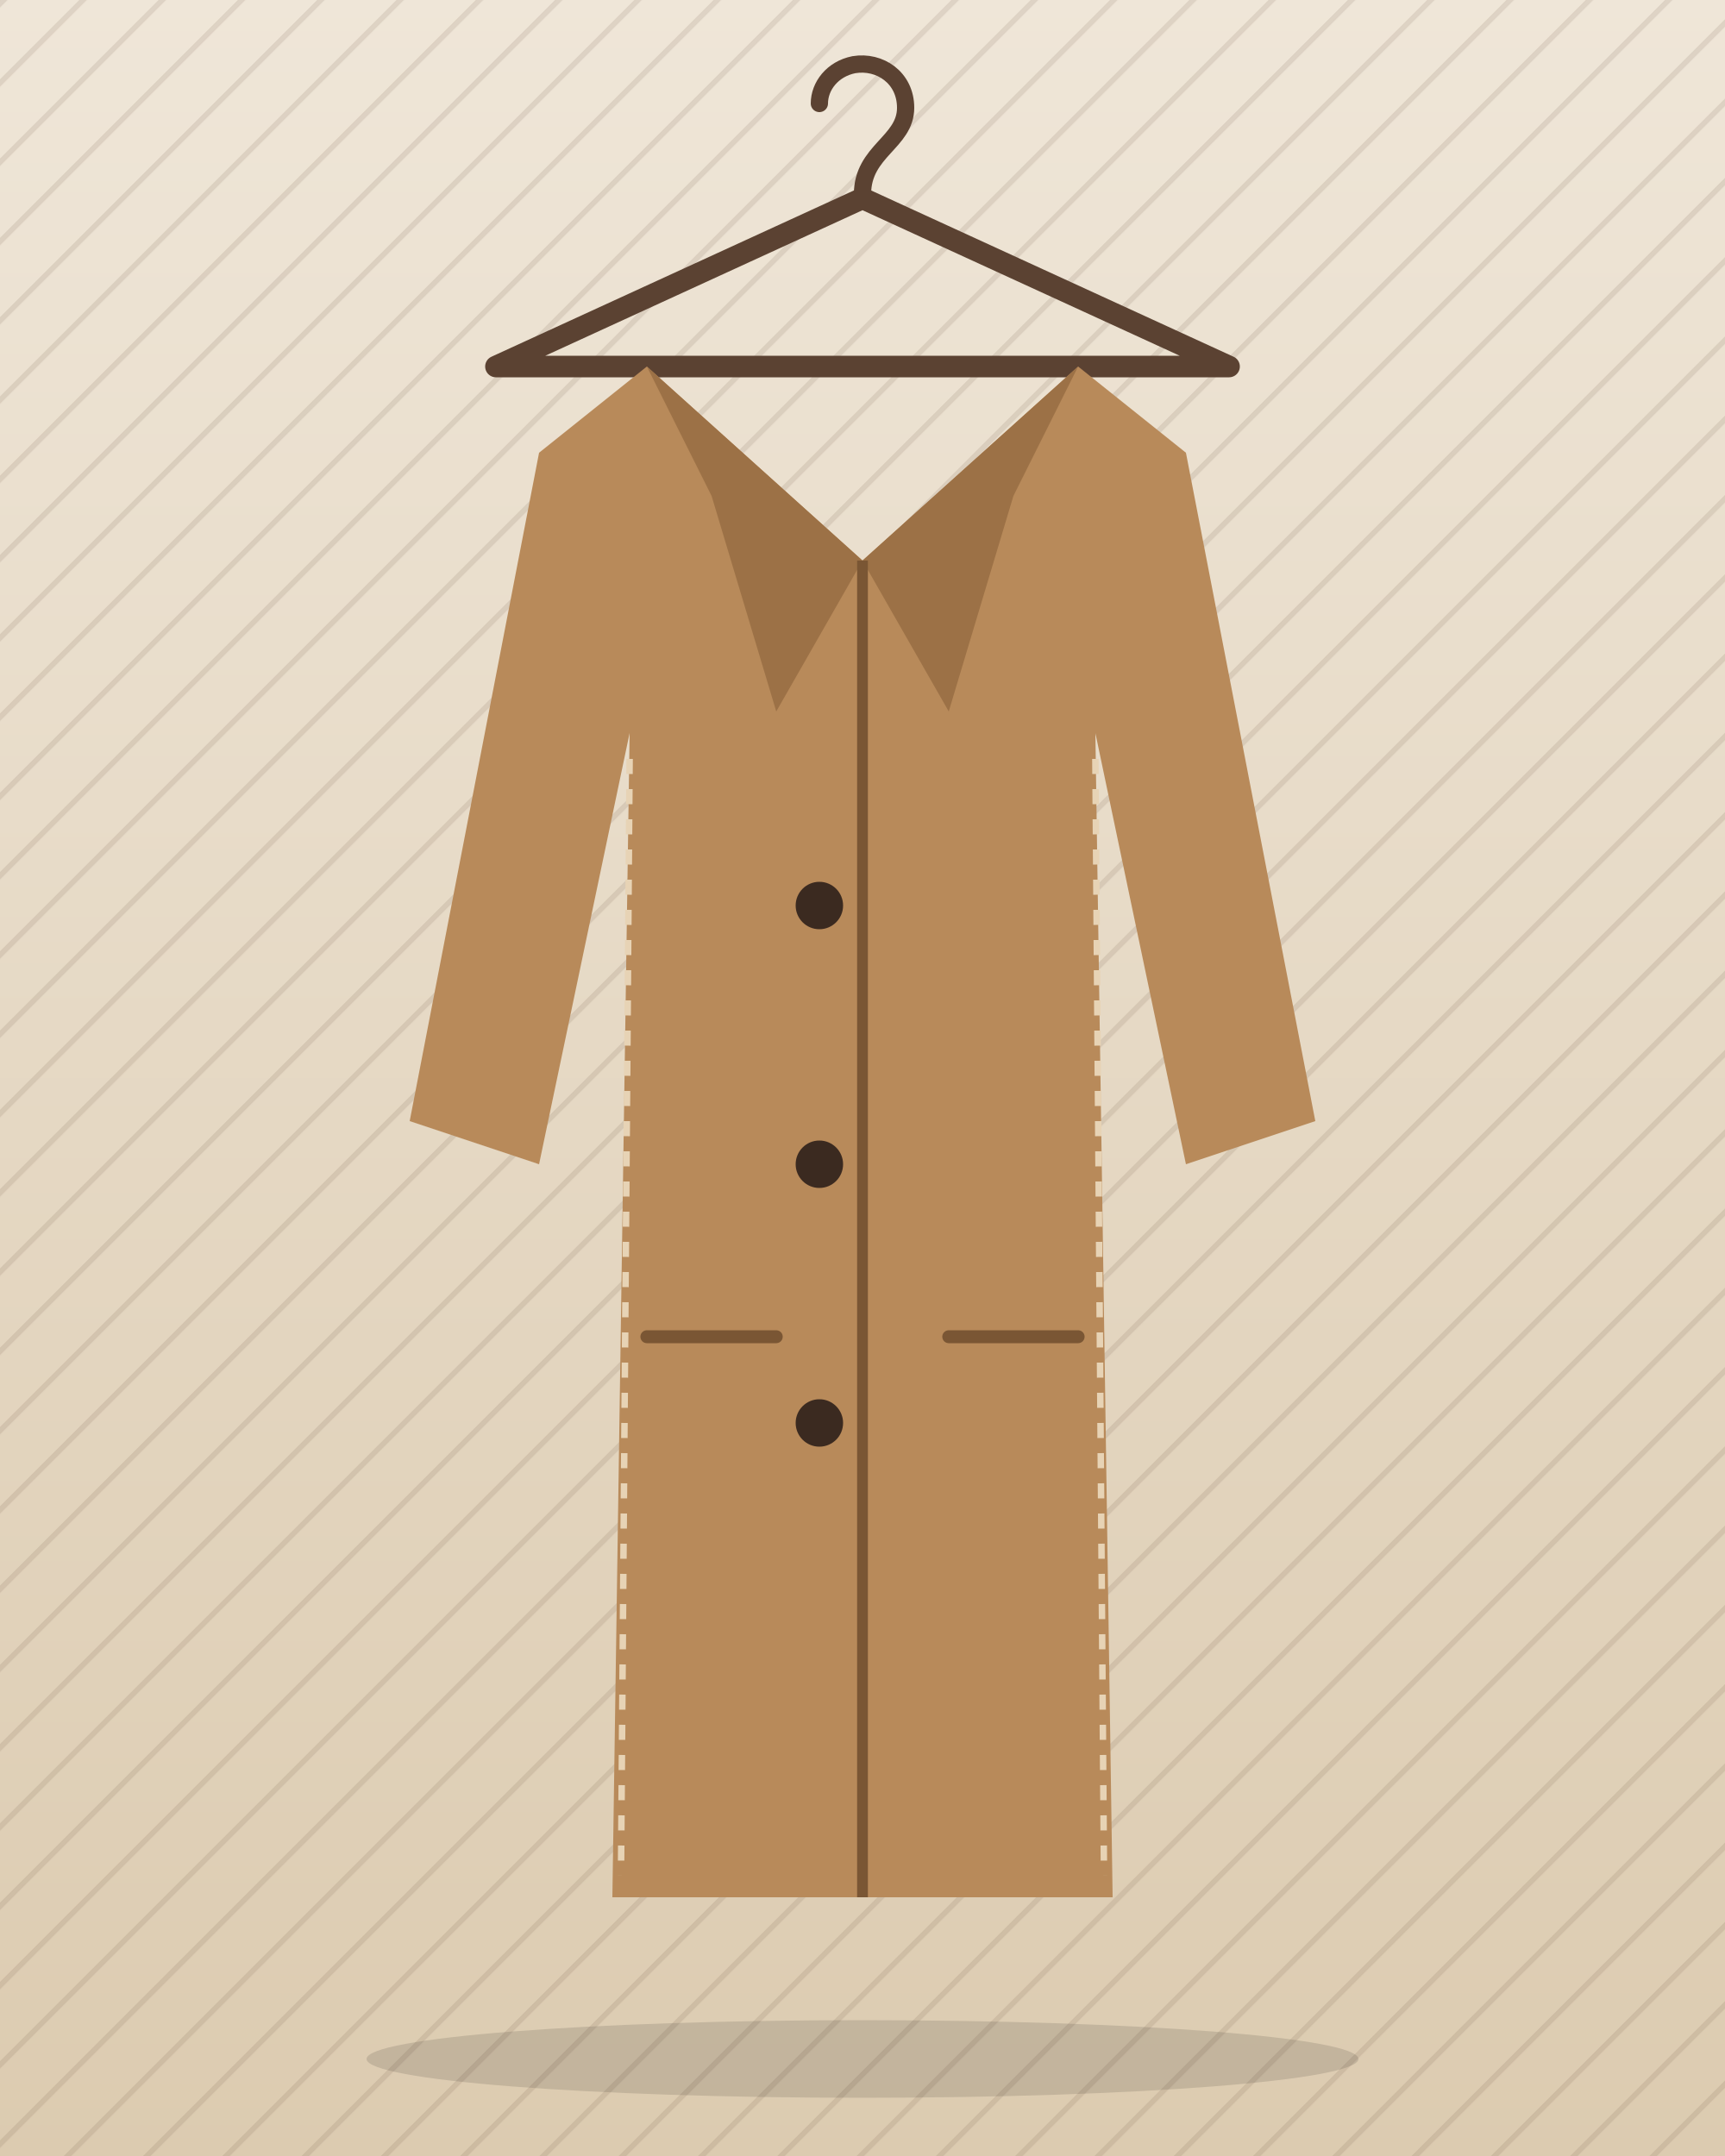
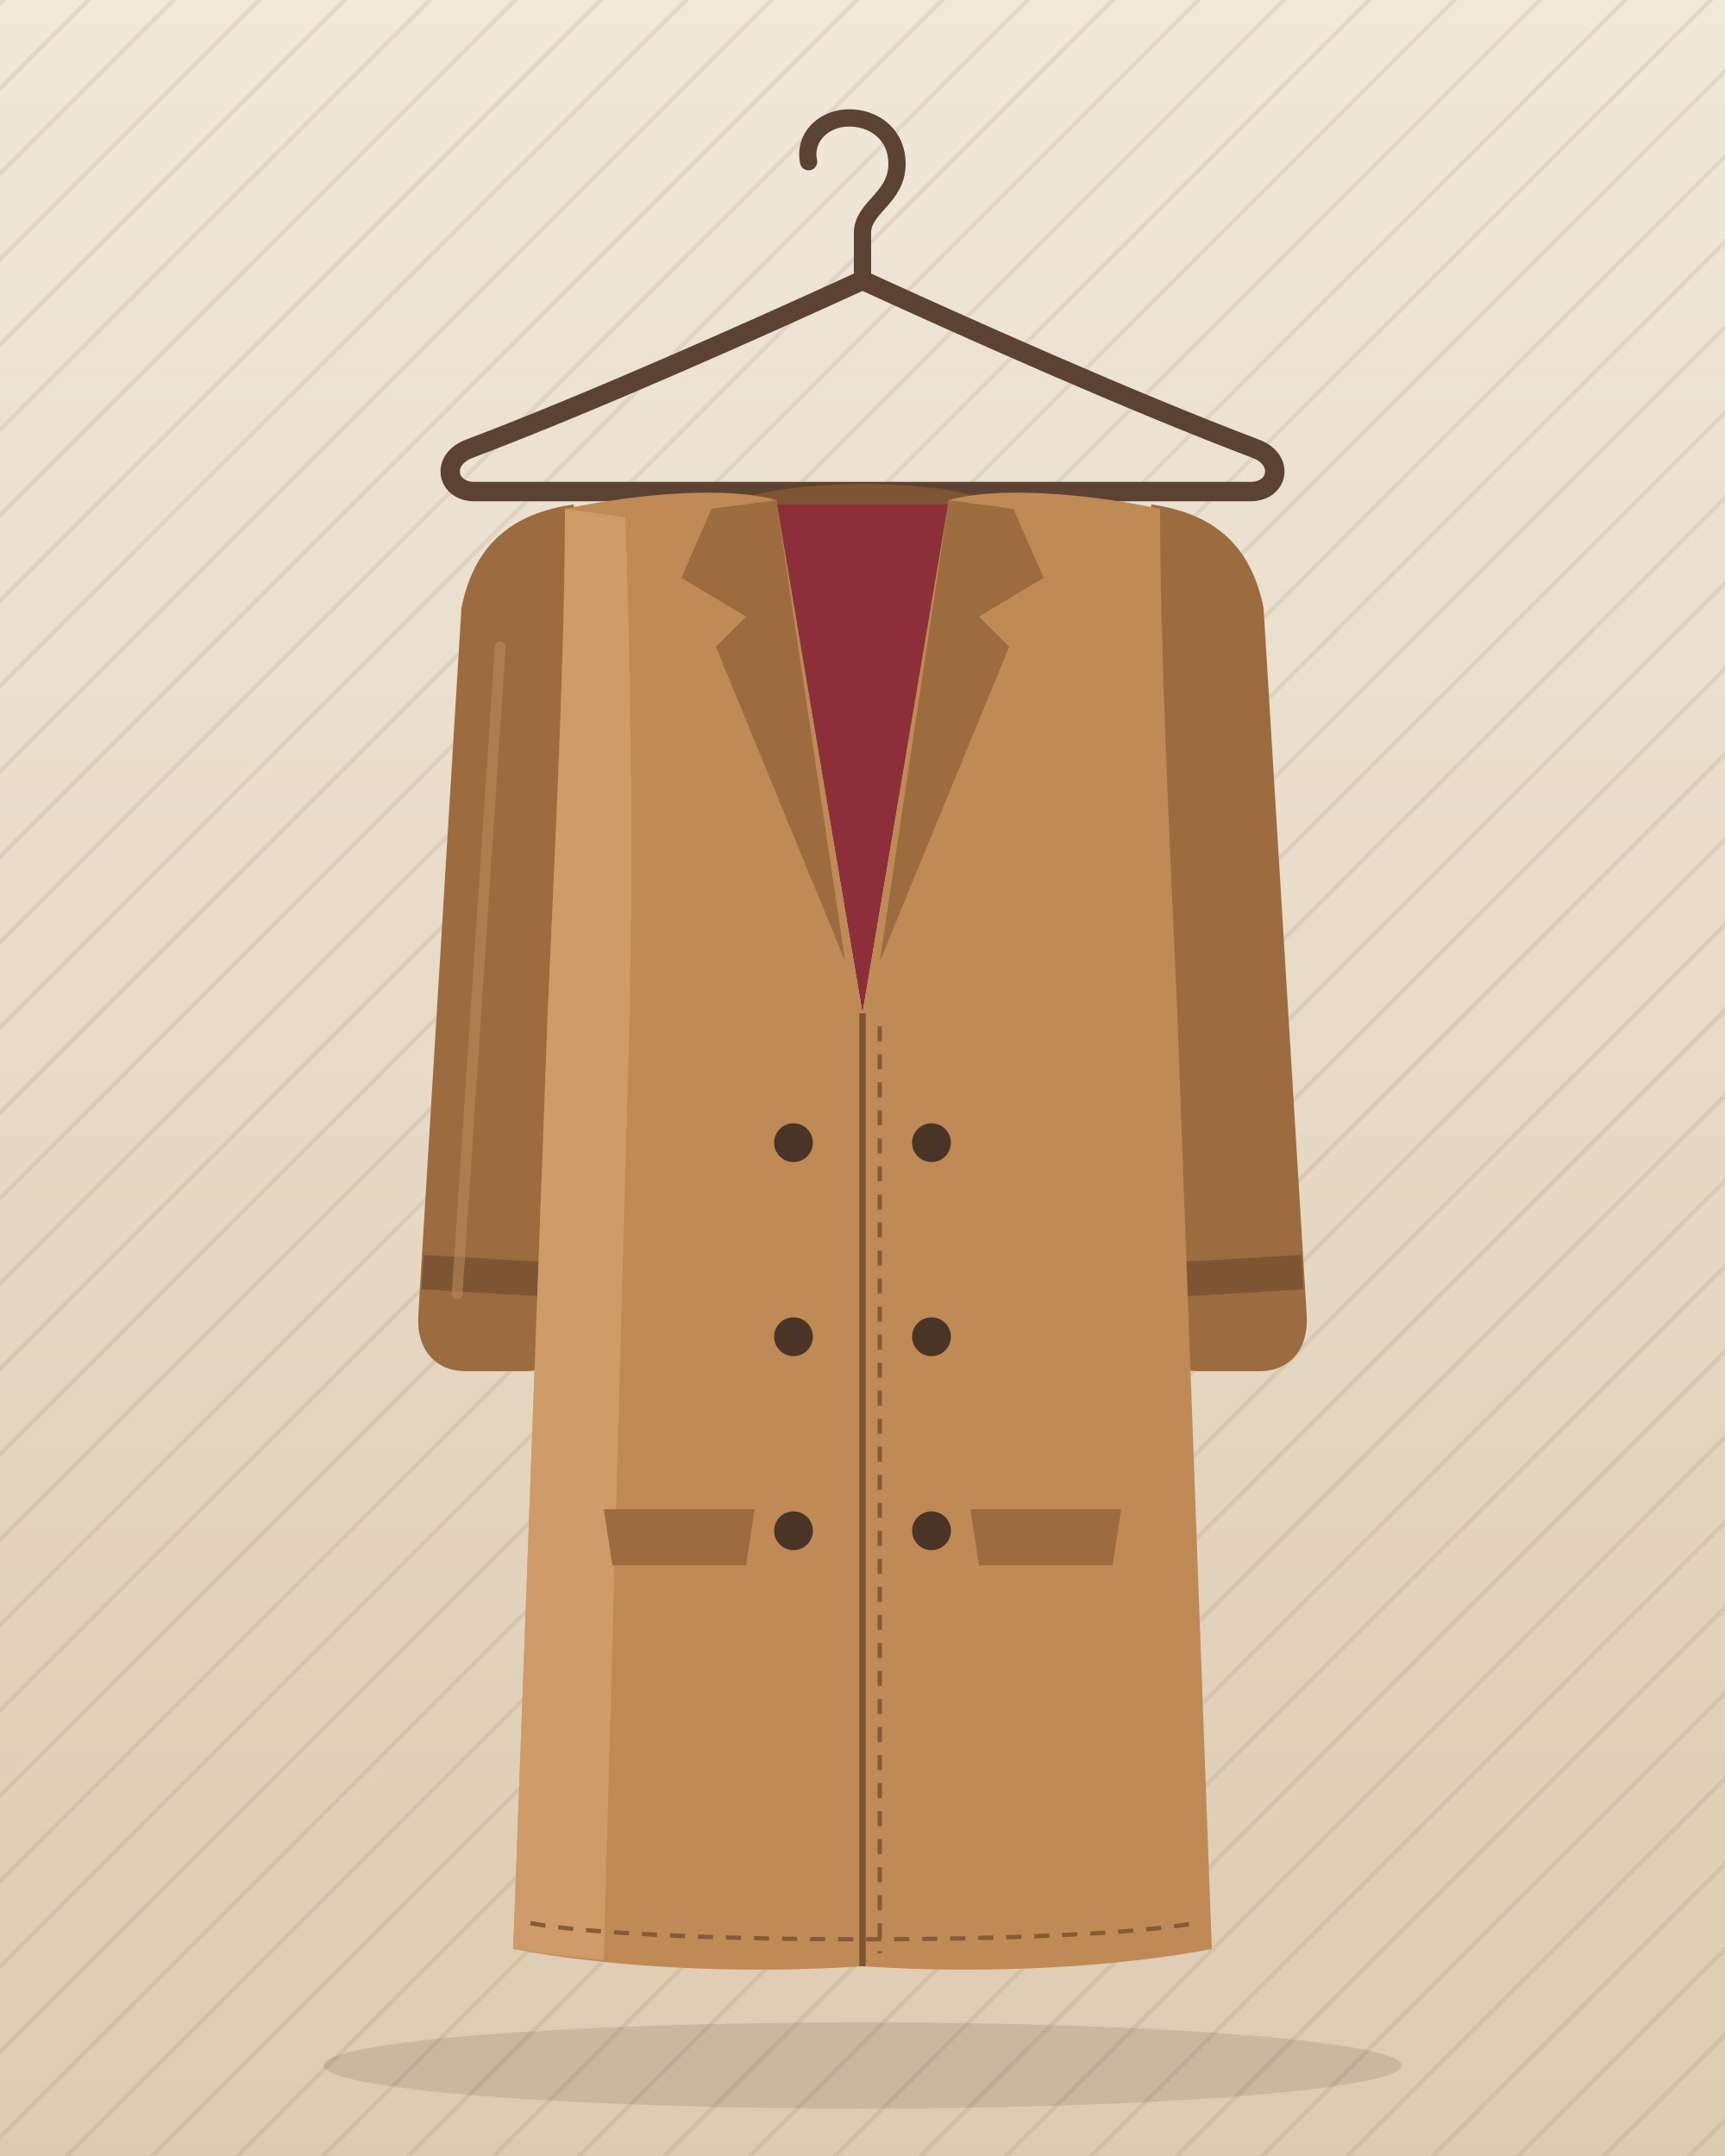
<svg xmlns="http://www.w3.org/2000/svg" viewBox="0 0 800 1000">
  <defs>
-     <linearGradient id="g" x1="0" y1="0" x2="0" y2="1">
-       <stop offset="0" stop-color="#EFE6D8" />
-       <stop offset="1" stop-color="#DCCBB0" />
+     <linearGradient id="bg" x1="0" y1="0" x2="0" y2="1">
+       <stop offset="0" stop-color="#F1E8DA" />
+       <stop offset="1" stop-color="#DDCBB1" />
    </linearGradient>
-     <pattern id="p" width="26" height="26" patternUnits="userSpaceOnUse" patternTransform="rotate(45)">
-       <path d="M0 0 V26" stroke="#5B4232" stroke-width="5" opacity=".12" />
+     <pattern id="pt" width="28" height="28" patternUnits="userSpaceOnUse" patternTransform="rotate(45)">
+       <path d="M0 0 V28" stroke="#5B4232" stroke-width="4" opacity=".09" />
    </pattern>
  </defs>
-   <rect width="800" height="1000" fill="url(#g)" />
-   <rect width="800" height="1000" fill="url(#p)" />
-   <path d="M400 90 C400 70 420 66 420 50 C420 36 408 28 396 30 C386 32 380 40 380 48" fill="none" stroke="#5B4232" stroke-width="8" stroke-linecap="round" />
-   <path d="M400 92 L230 170 H570 Z" fill="none" stroke="#5B4232" stroke-width="10" stroke-linejoin="round" />
-   <ellipse cx="400" cy="955" rx="230" ry="18" fill="#000" opacity=".12" />
-   <path d="M300 170 L250 210 L190 520 L250 540 L292 340 L284 880 L516 880 L508 340 L550 540 L610 520 L550 210 L500 170 L400 260 Z" fill="#B88A5A" />
-   <path d="M300 170 L400 260 L360 330 L330 230 Z M500 170 L400 260 L440 330 L470 230 Z" fill="#9C7146" />
-   <path d="M400 260 L400 880" stroke="#7A5634" stroke-width="5" />
-   <circle cx="380" cy="420" r="11" fill="#3B2A20" />
-   <circle cx="380" cy="540" r="11" fill="#3B2A20" />
-   <circle cx="380" cy="660" r="11" fill="#3B2A20" />
-   <path d="M300 620 H360 M440 620 H500" stroke="#7A5634" stroke-width="6" stroke-linecap="round" />
-   <path d="M292 352 L288 870 M508 352 L512 870" stroke="#E7D3B5" stroke-width="3" stroke-dasharray="7 7" />
+   <rect width="800" height="1000" fill="url(#bg)" />
+   <rect width="800" height="1000" fill="url(#pt)" />
+   <ellipse cx="400" cy="958" rx="250" ry="20" fill="#3B2A20" opacity=".13" />
+   <path d="M400 130 V108 C400 96 416 92 416 76 C416 61 403 53 390 55 C379 57 373 66 375 75" fill="none" stroke="#5B4232" stroke-width="8" stroke-linecap="round" />
+   <path d="M400 130 C352 152 276 186 218 208 C204 213 207 228 220 228 H580 C593 228 596 213 582 208 C524 186 448 152 400 130 Z" fill="none" stroke="#5B4232" stroke-width="9" stroke-linejoin="round" />
+   <path d="M266 234 C238 238 220 252 214 282 L194 610 C193 626 202 636 216 636 H244 C256 636 262 628 263 614 L282 330 Z" fill="#9C6B3F" />
+   <path d="M534 234 C562 238 580 252 586 282 L606 610 C607 626 598 636 584 636 H556 C544 636 538 628 537 614 L518 330 Z" fill="#9C6B3F" />
+   <path d="M196 590 L263 594 M604 590 L537 594" stroke="#7E5532" stroke-width="16" />
+   <path d="M232 300 L212 600" stroke="#B9875A" stroke-width="5" stroke-linecap="round" opacity=".6" />
+   <path d="M326 238 C356 220 444 220 474 238 L462 250 C432 238 368 238 338 250 Z" fill="#7E5532" />
+   <path d="M360 234 L400 470 L440 234 Z" fill="#8C2F39" />
+   <path d="M262 236 C300 228 340 226 360 232 L400 470 L400 912 C340 916 280 912 238 904 L254 470 C258 380 262 300 262 236 Z" fill="#C08A57" />
+   <path d="M538 236 C500 228 460 226 440 232 L400 470 L400 912 C460 916 520 912 562 904 L546 470 C542 380 538 300 538 236 Z" fill="#C08A57" />
+   <path d="M262 236 C262 300 258 380 254 470 L238 904 C252 906 266 908 280 909 L292 470 C294 380 292 300 290 240 Z" fill="#D7A774" opacity=".6" />
+   <path d="M360 232 L330 236 L316 268 L346 286 L332 300 L392 446 Z" fill="#9C6B3F" />
+   <path d="M440 232 L470 236 L484 268 L454 286 L468 300 L408 446 Z" fill="#9C6B3F" />
+   <path d="M400 470 V912" stroke="#7E5532" stroke-width="3" />
+   <path d="M408 476 V906 M246 892 C300 902 500 902 554 892" stroke="#7E5532" stroke-width="2" stroke-dasharray="7 6" fill="none" opacity=".9" />
+   <g fill="#4A3426">
+     <circle cx="368" cy="530" r="9" />
+     <circle cx="432" cy="530" r="9" />
+     <circle cx="368" cy="620" r="9" />
+     <circle cx="432" cy="620" r="9" />
+     <circle cx="368" cy="710" r="9" />
+     <circle cx="432" cy="710" r="9" />
+   </g>
+   <path d="M280 700 H350 L346 726 H284 Z M520 700 H450 L454 726 H516 Z" fill="#9C6B3F" />
</svg>
